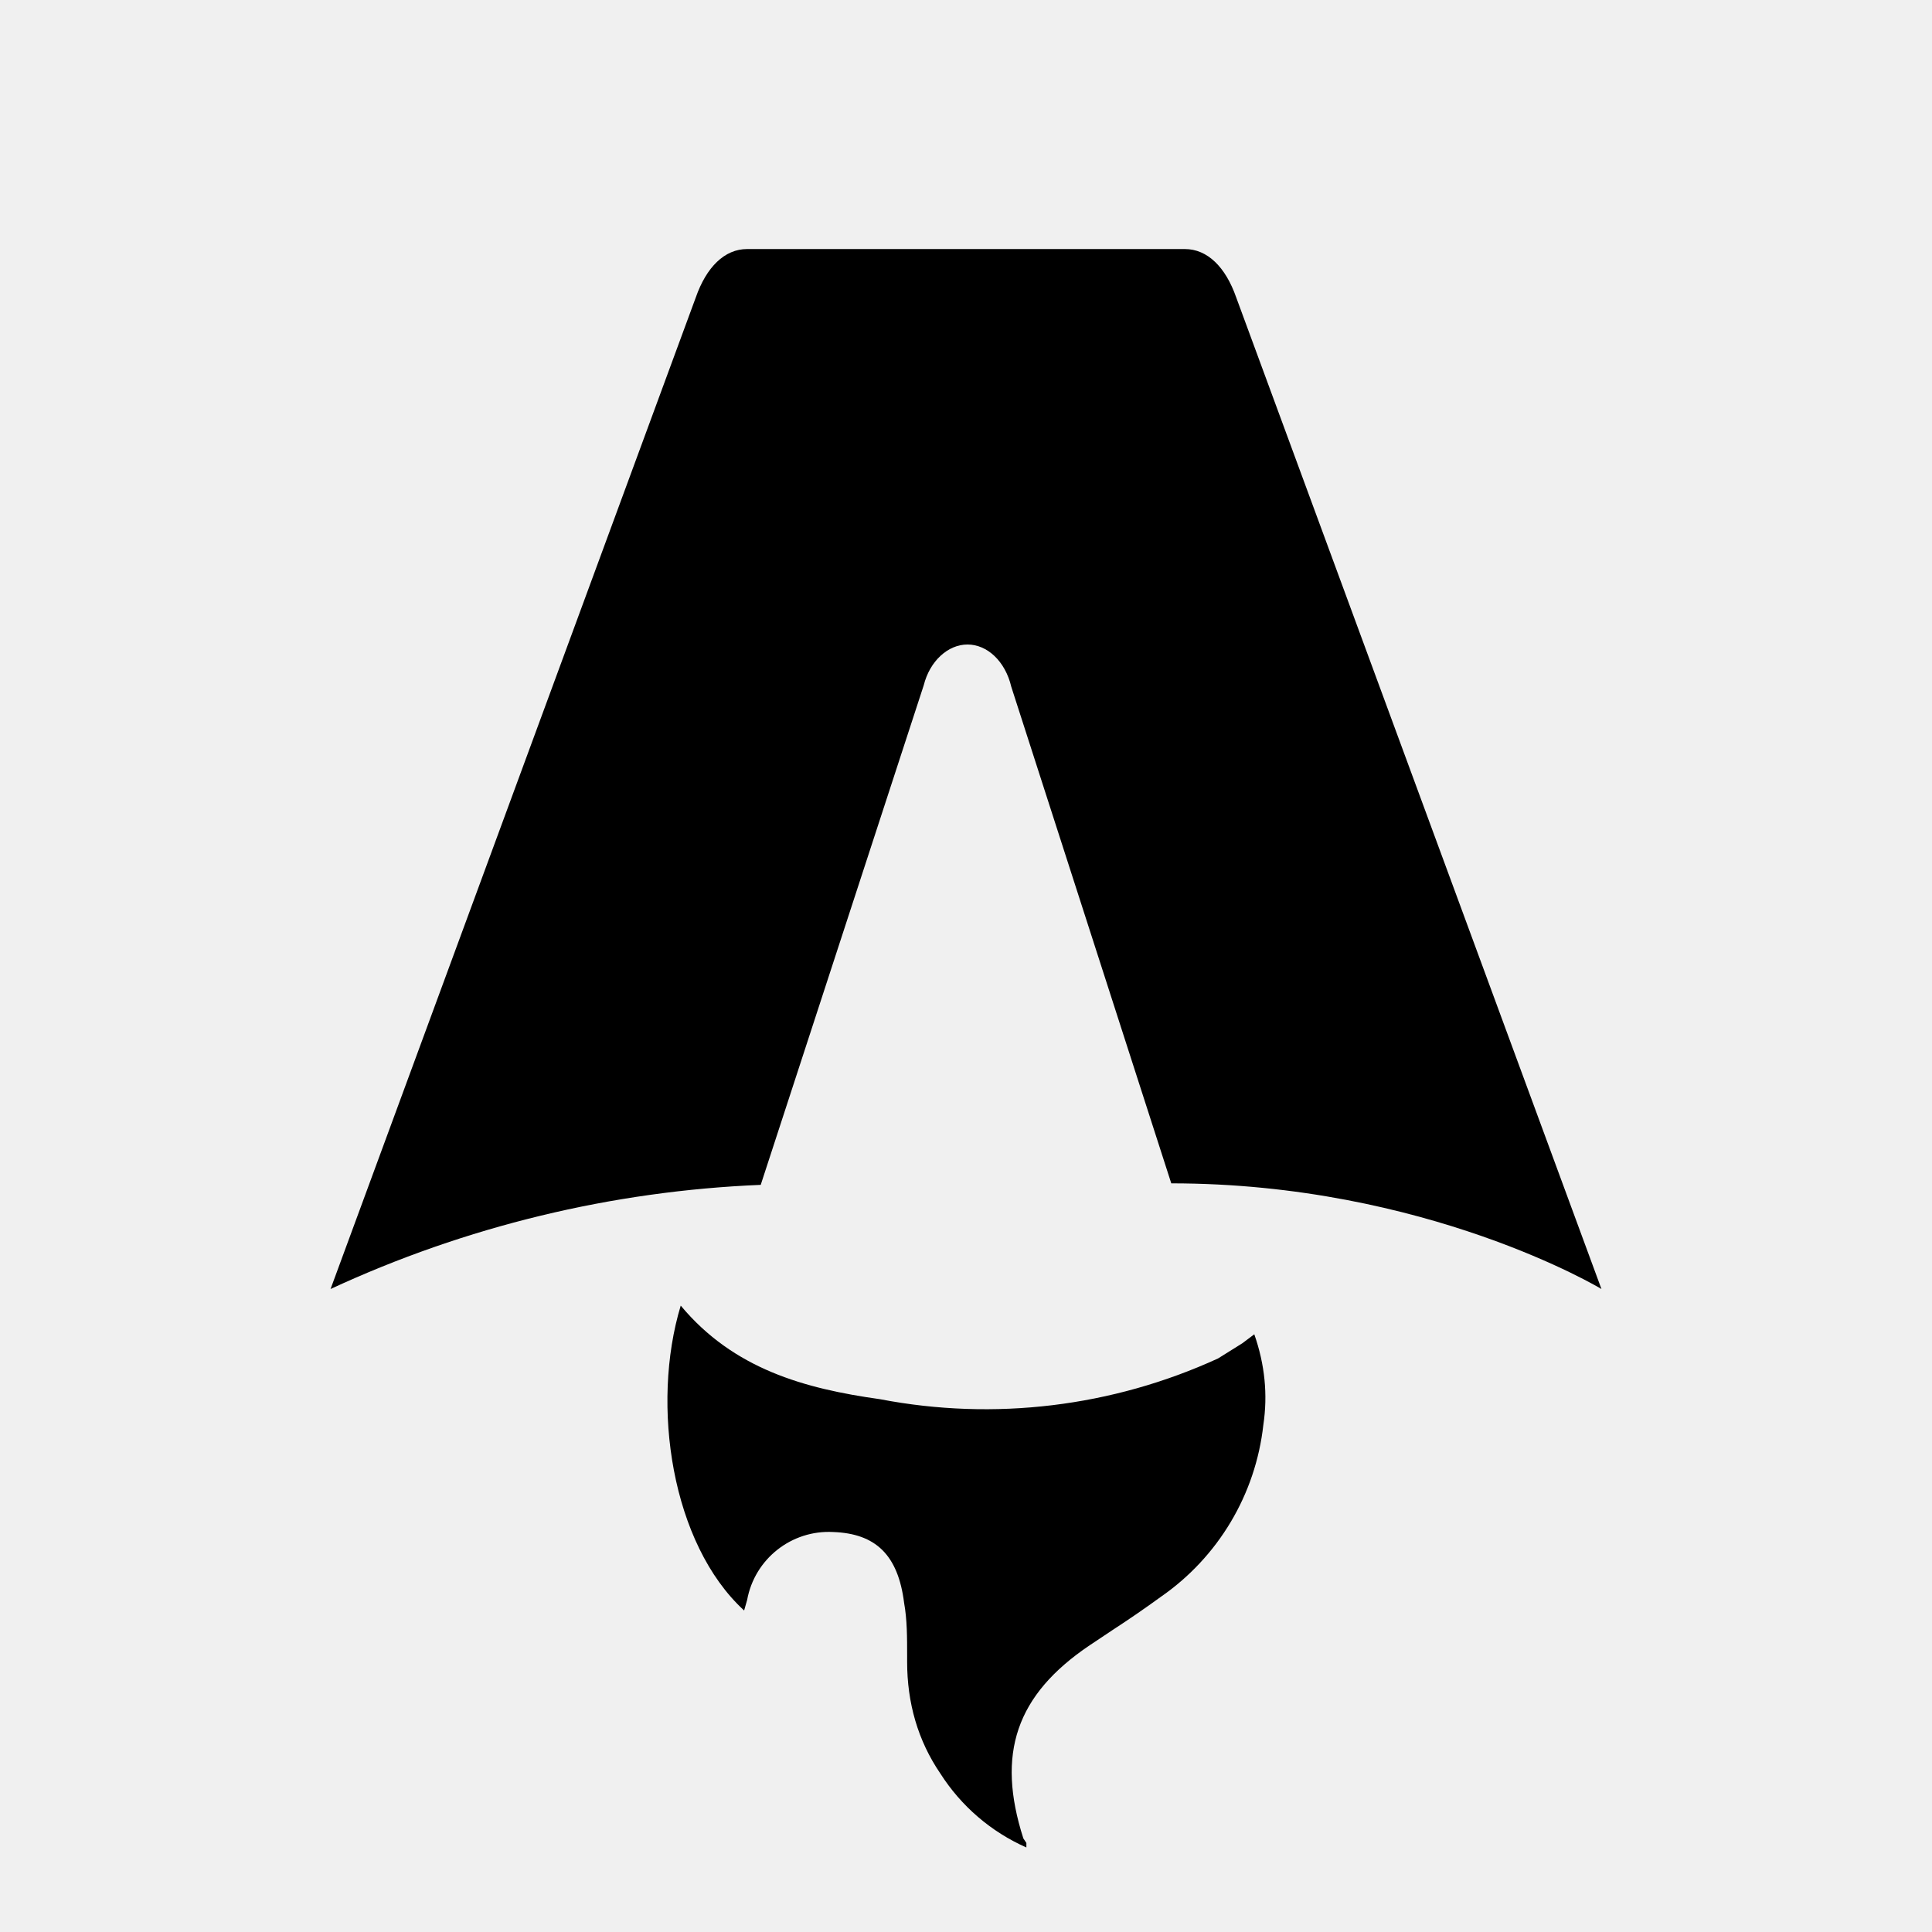
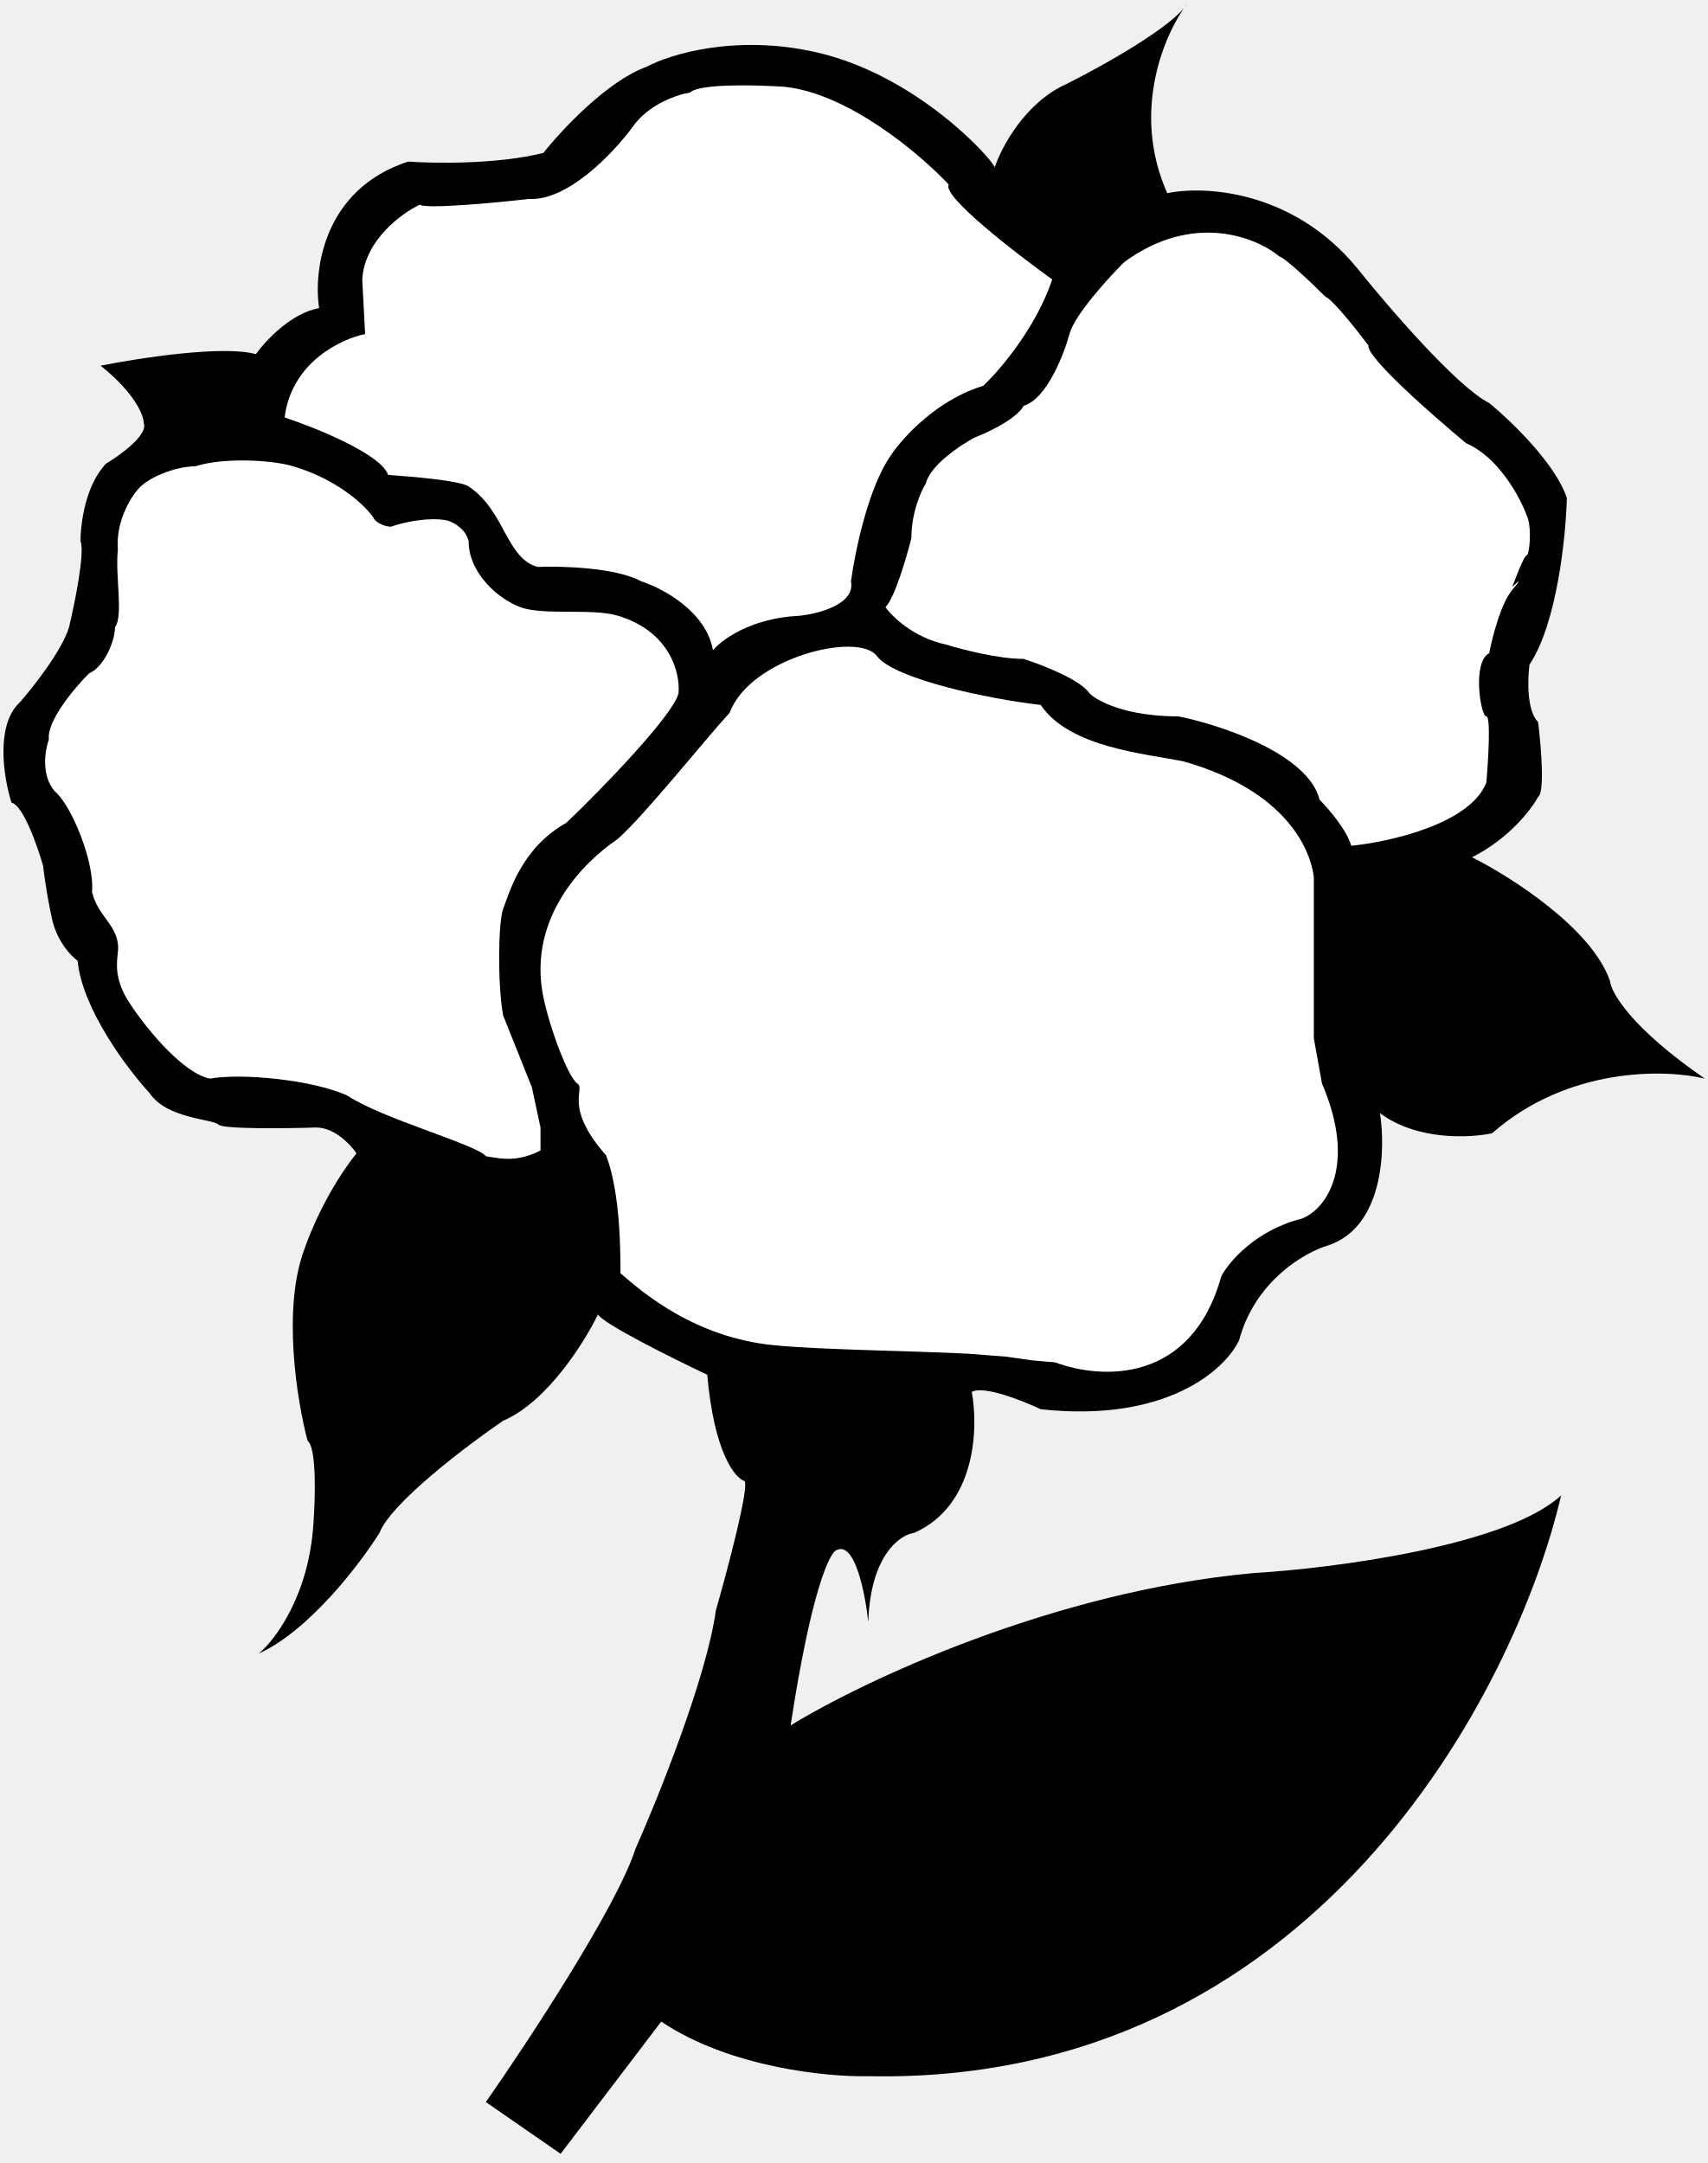
- <svg xmlns="http://www.w3.org/2000/svg" fill="none" viewBox="0 0 128 128">
-   <path d="M50.4 78.5a75.1 75.1 0 0 0-28.5 6.9l24.2-65.7c.7-2 1.9-3.2 3.4-3.2h29c1.5 0 2.7 1.2 3.4 3.2l24.2 65.7s-11.6-7-28.5-7L67 45.5c-.4-1.7-1.6-2.8-2.9-2.8-1.3 0-2.5 1.1-2.9 2.7L50.4 78.5Zm-1.1 28.2Zm-4.2-20.2c-2 6.6-.6 15.8 4.2 20.2a17.5 17.5 0 0 1 .2-.7 5.5 5.5 0 0 1 5.7-4.5c2.8.1 4.3 1.5 4.7 4.7.2 1.1.2 2.3.2 3.5v.4c0 2.7.7 5.2 2.2 7.4a13 13 0 0 0 5.7 4.9v-.3l-.2-.3c-1.8-5.6-.5-9.5 4.4-12.8l1.5-1a73 73 0 0 0 3.2-2.2 16 16 0 0 0 6.8-11.4c.3-2 .1-4-.6-6l-.8.6-1.6 1a37 37 0 0 1-22.4 2.7c-5-.7-9.7-2-13.2-6.2Z" />
-   <style>
-         path { fill: #000; }
-         @media (prefers-color-scheme: dark) {
-             path { fill: #FFF; }
-         }
-     </style>
+ <svg xmlns="http://www.w3.org/2000/svg" width="30" height="38" fill="none" viewBox="0 0 297 376">
+   <path fill="#000" d="m97.5 374.5-13-9c7.333-10.5 22.8-34 26-44 4-9 12.4-29.9 14-41.5 2-7 5.8-21.3 5-22.5-1.667-.5-5.3-4.9-6.5-18.5-6-2.833-18.2-8.9-19-10.5-2.333 4.833-8.9 15.3-16.5 18.5-6.333 4.333-19.5 14.3-21.5 19.5-3.333 5.333-12.2 17-21 21 2.833-2.333 8.7-10.1 9.5-22.5.333-4.333.6-13.3-1-14.5-1.833-6.833-4.5-23.1-.5-33.5 1-3 4.2-10.5 9-16.5-1-1.5-3.8-4.5-7-4.5-5.333.167-16.2.3-17-.5-1-1-9-1-12-5.5-3.833-4.167-11.7-14.6-12.5-23-1.167-.833-3.7-3.5-4.5-7.5-.333-1.5-1.1-5.4-1.5-9-1-3.5-3.5-10.6-5.5-11C.667 135.333-.9 126 3.5 122c2.333-2.667 7.3-9 8.5-13 1-4.167 2.8-13 2-15 0-3 .9-9.9 4.5-13.5 2.5-1.5 7.3-5 6.5-7 0-1.333-1.5-5.2-7.5-10 6.667-1.333 21.4-3.6 27-2 1.667-2.333 6.2-7.2 11-8-1-6.5.7-20.7 15.5-25.5 4.5.333 15.5.5 23.5-1.5 3.167-4 11.2-12.6 18-15 4-2.167 15.5-5.7 29.5-2.5 17.5 4 30.5 18.5 31 20 1.167-3.5 5.3-11.3 12.5-14.5 6-3 18.6-10 21-14-3.833 5-9.9 18.6-3.5 33 6.333-1.333 21.8-.6 33 13 5.333 6.667 17.4 20.7 23 23.5 3.667 3 11.5 10.5 13.5 16.5-.167 6.667-1.7 21.8-6.5 29-.333 2.5-.5 8 1.5 10 .5 4 1.2 12.2 0 13-1.167 2.167-5.1 7.3-11.5 10.5 6.667 3.333 20.8 12.3 24 21.5.167 2 3.7 8.2 16.5 17-6.833-1.667-23.8-2.1-37 9.5-3.833.833-13.1 1.3-19.5-3.5 1 6.333.6 19.8-9 23-4 1.167-12.7 6.1-15.5 16.5-2.333 5-12.5 14.4-34.5 12-3.167-1.5-10-4.2-12-3 1.167 6.167.8 19.7-10 24.5-2.5.333-7.6 3.9-8 15.5-.5-4.833-2.3-14.1-5.5-12.5-1.167.333-4.4 6.9-8 30.5 12.167-7.5 45.3-23.3 80.5-26.5 13.833-.833 43.9-4.7 53.5-13.5-8 34.333-43.3 102.6-120.5 101-7.052.167-24.125-1.5-36-9.5l-17.5 23Z" />
+   <path fill="#fff" d="M258.5 136c-2.8 7.2-16.833 10.333-23.5 11-.8-2.8-4-6.5-5.5-8-2-8-17.167-13-24.5-14.5-9.2 0-14.167-2.667-15.5-4-1.6-2.4-8.333-5-11.5-6-4.4 0-10.833-1.667-13.5-2.5-5.6-1.2-9.333-4.833-10.5-6.5 1.6-1.6 3.667-8.667 4.5-12 0-4.4 1.667-8.167 2.5-9.5.8-3.2 6-6.667 8.5-8 6-2.4 8.167-4.667 8.5-5.5 4-1.2 7-8.833 8-12.5.8-3.2 6.667-9.667 9.5-12.5 12-8.8 23-4.333 27-1 1.2.4 5.833 4.833 8 7 1.2.4 5.5 5.833 7.5 8.5-.4 2 11.167 12.167 17 17 5.6 2.4 9.333 9.333 10.5 12.5 1 2 .5 7 0 7-.4 0-1.833 3.667-2.5 5.5.833-.833 2-1.9 0 .5s-3.5 8.333-4 11c-3 1.5-1.5 11-.5 11 .8 0 .333 7.667 0 11.5Z" />
+   <path fill="#fff" d="M212.41 221.847c-5.2 18.8-20.91 18-28.91 15l-4-.347-4.59-.653-6.5-.5c-9.5-.5-25.833-.667-34-1.5-13.5-1.378-22.5-9-26.5-12.5 0-3.5 0-14-2.5-20.5-7.5-8.5-3.5-11.5-5-12.5-1.664-1.11-5-10.167-6-15.5-2.5-13.334 7-23 13-27 5-4.5 14.5-16.5 19.5-22 3.5-9.5 22.345-14.174 25.59-9.847 3 4 19.5 7.5 28.5 8.5 5 7.5 18.5 8.5 24.91 9.847C224 137.5 228 148 228.5 152.5v28l1.41 7.847c6.09 14.153.834 21.833-3.5 23.5-8 2-12.666 7.5-14 10ZM139 107c-8.4.4-13.5 4.167-15 6-1.2-6.8-8.833-10.833-12.5-12-4.4-2.4-13.833-2.667-18-2.5-5.5-1.5-5.663-9.775-12-14-1.5-1-9.333-1.667-14-2-1.2-3.6-12.5-8.167-18-10 1.2-9.6 9.833-13.667 14-14.5l-.5-9.5c.4-6.8 6.833-11.5 10-13 1.2.8 13.167-.333 19-1 6.8.4 14.833-8.167 18-12.5 2.8-4 7.833-5.667 10-6 1.6-1.6 11.667-1.333 16.5-1 11.2 1.2 23.667 11.833 28.5 17-1.2 2 11.5 11.833 18 16.5-2.8 8.4-9.167 15.833-12 18.5-8 2.4-14 9-16 12-4 5.6-6.333 17-7 22 .8 4-5.667 5.667-9 6Z" />
+   <path fill="#fff" d="M87.5 158c-.83 2.076-1 13 0 18.5l5 12.5 1.5 7v4c-4 2-6.5 1.5-9.5 1-1.5-2-18-6.5-24-10.5-6-2.8-18.5-4-24-3-5-1-12-9.833-14.5-14-2-3.5-1.728-5.951-1.5-8 .5-4.5-3.5-6-4.5-10.5.5-5-3.5-15-6.5-17.5-2.4-2.8-1.667-7.167-1-9-.4-3.2 4.5-9 7-11.5 2.5-1 4.5-5.5 4.5-8 1.5-2 0-9 .5-13.5-.4-4.8 2.167-9 3.5-10.5 1.6-2 6.5-4 10-4 4.5-1.5 13-1.2 17 0 8 2.4 12.667 7 14 9 0 .4 1.5 1.5 3 1.5 4.5-1.5 8.5-1.5 10-1 1.138.38 3 1.5 3.5 3.5 0 5.5 5 10 9 11.5s12.5.13 17 1.5c9.2 2.8 10.833 10.167 10.5 13.5-.8 3.6-13.167 16.5-19.5 22.5-8 4.5-10 12.5-11 15Z" />
</svg>
